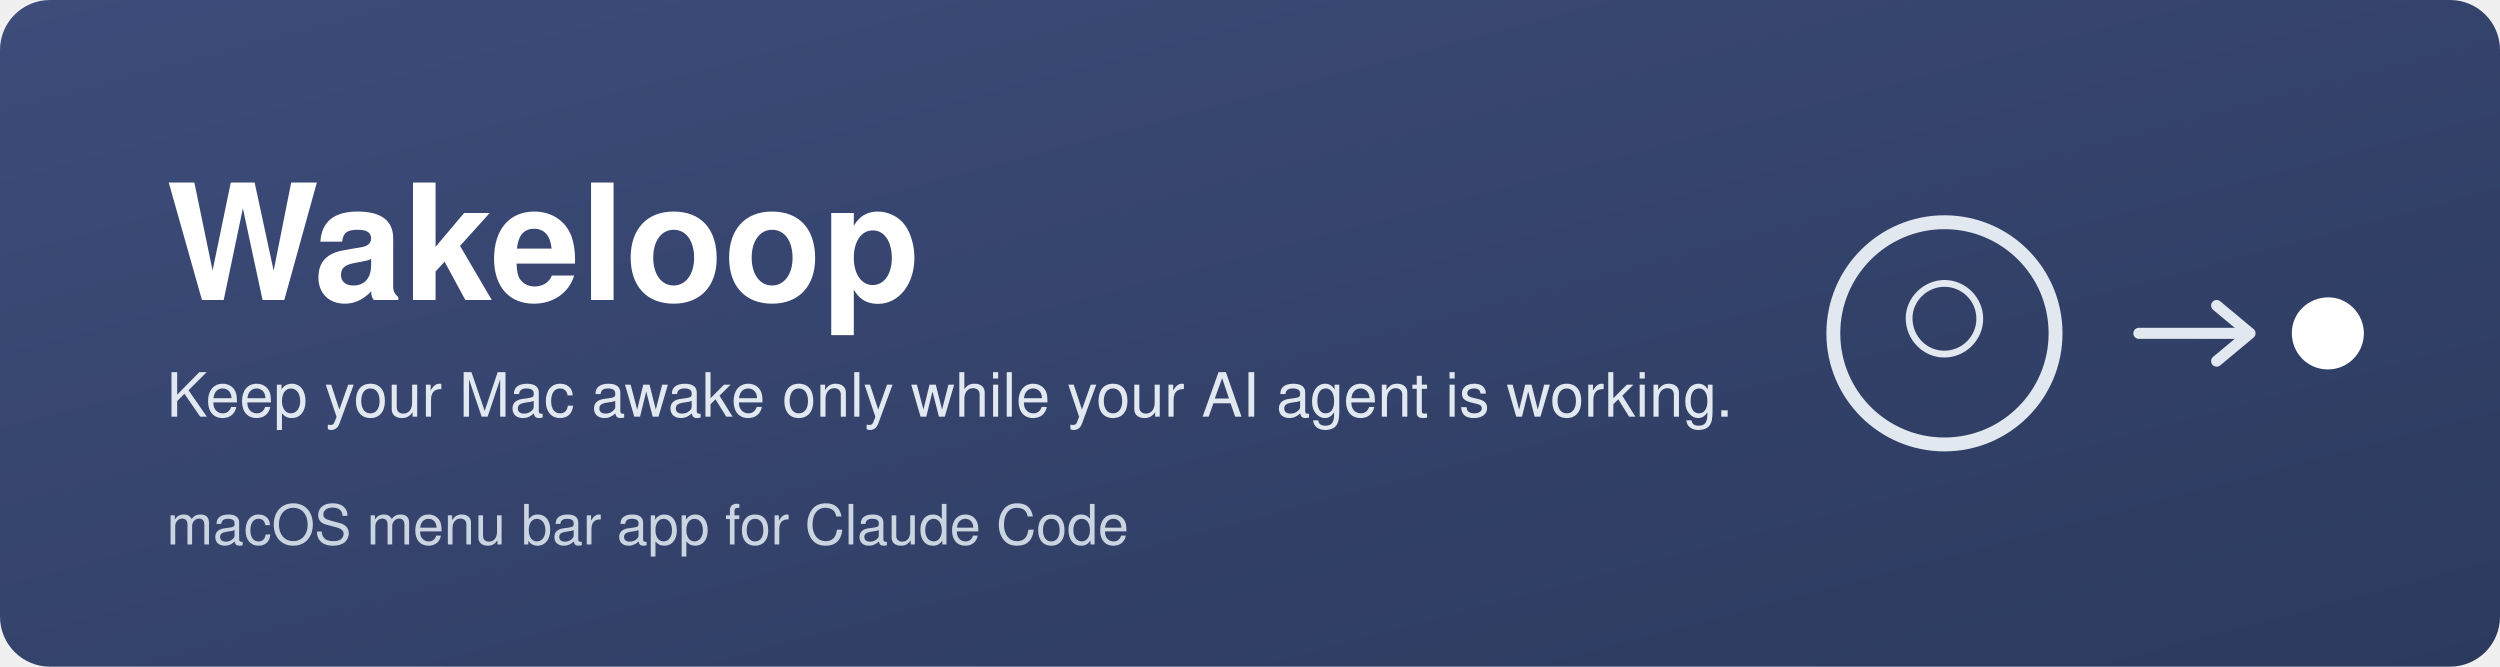
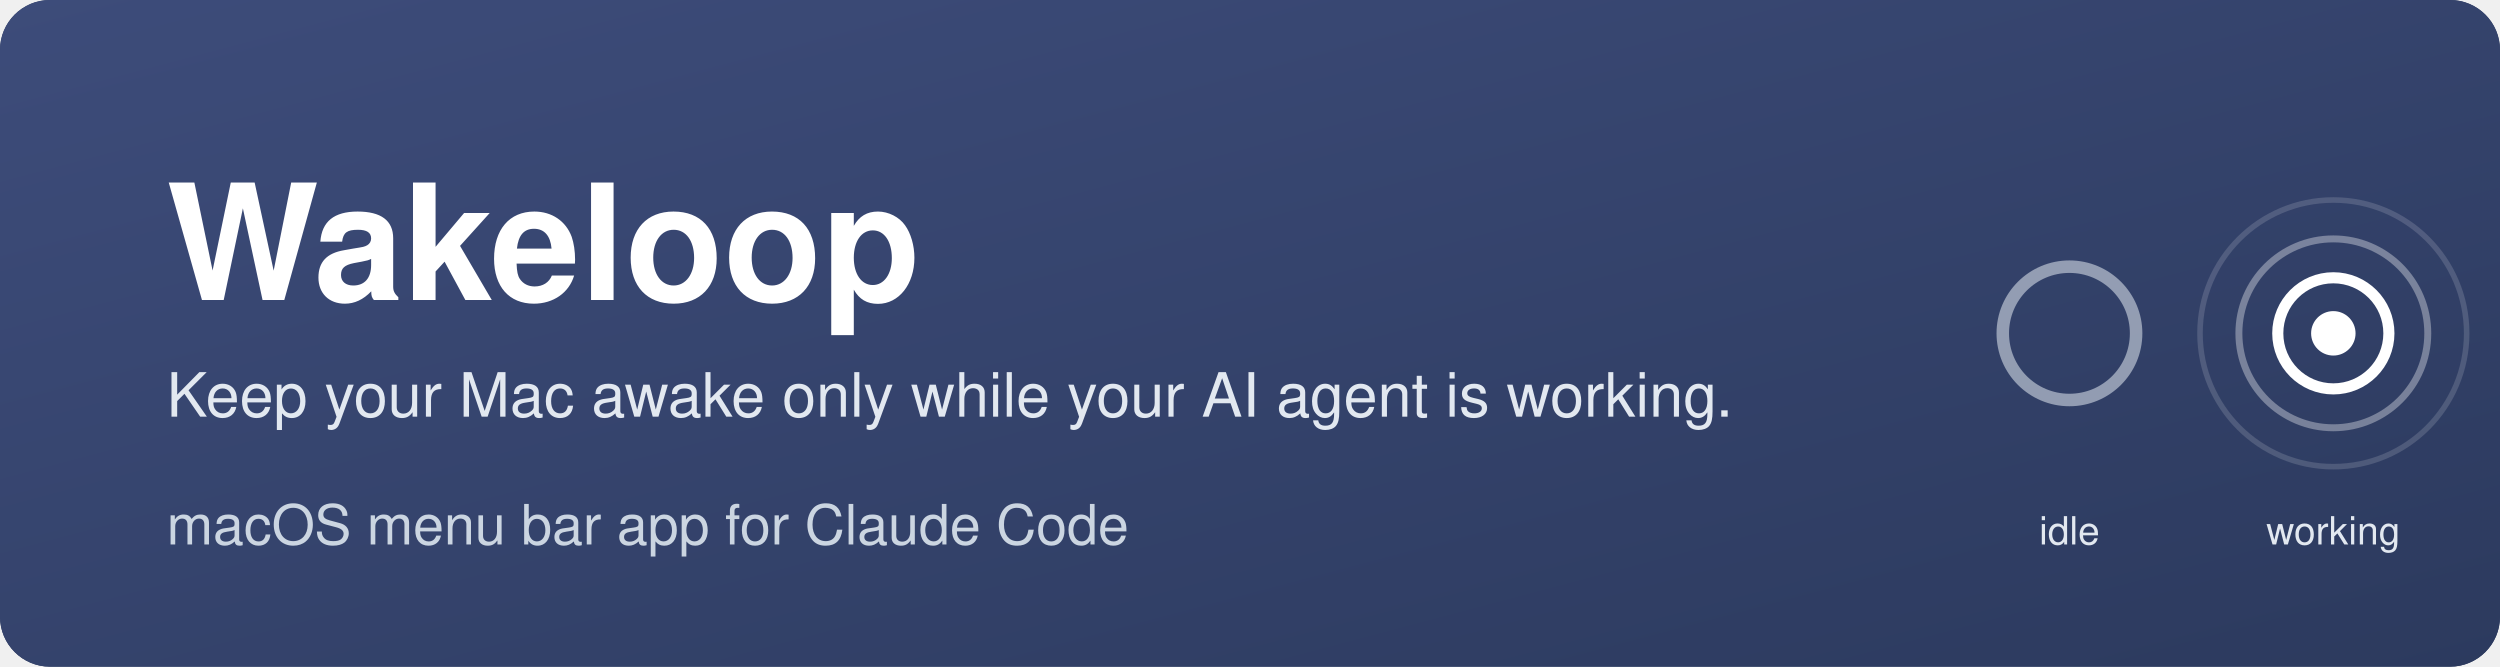
- <svg xmlns="http://www.w3.org/2000/svg" viewBox="0 0 900 240" width="900" height="240" role="img" aria-label="Wakeloop: keep your Mac awake only while an AI agent works">
+ <svg xmlns="http://www.w3.org/2000/svg" viewBox="0 0 900 240" width="900" height="240" role="img" aria-label="Wakeloop: keep your Mac awake only while an AI agent works. Shows an idle ring and a breathing ring.">
  <defs>
    <linearGradient id="bg" x1="0" y1="0" x2="1" y2="1">
      <stop offset="0" stop-color="#3d4c7a" />
      <stop offset="1" stop-color="#2c3a5e" />
    </linearGradient>
  </defs>
+   <rect x="0" y="0" width="900" height="240" rx="18" fill="#2c3a5e" />
  <rect x="0" y="0" width="900" height="240" rx="18" fill="url(#bg)" />
  <text x="60" y="108" font-family="-apple-system, BlinkMacSystemFont, Helvetica, Arial, sans-serif" font-size="58" font-weight="700" fill="#ffffff">Wakeloop</text>
  <text x="60" y="150" font-family="-apple-system, BlinkMacSystemFont, Helvetica, Arial, sans-serif" font-size="22" fill="#e2e8f0">Keep your Mac awake only while your AI agent is working.</text>
  <text x="60" y="196" font-family="-apple-system, BlinkMacSystemFont, Helvetica, Arial, sans-serif" font-size="20" fill="#cbd5e1">macOS menu bar app for Claude Code</text>
  <g font-family="-apple-system, BlinkMacSystemFont, Helvetica, Arial, sans-serif" text-anchor="middle">
-     <circle cx="700" cy="120" r="40" fill="none" stroke="#e2e8f0" stroke-width="5" />
-     <text x="700" y="133" font-size="50" fill="#e2e8f0">○</text>
-     <path d="M 770 120 L 806 120" stroke="#e2e8f0" stroke-width="4" stroke-linecap="round" />
-     <path d="M 798 110 L 810 120 L 798 130" fill="none" stroke="#e2e8f0" stroke-width="4" stroke-linecap="round" stroke-linejoin="round" />
-     <text x="838" y="133" font-size="50" fill="#ffffff">●</text>
+     <circle cx="745" cy="120" r="24" fill="none" stroke="#e2e8f0" stroke-opacity="0.55" stroke-width="4.5" />
+     <text x="745" y="196" font-size="14" fill="#e2e8f0">idle</text>
+     <circle cx="840" cy="120" r="48" fill="none" stroke="#ffffff" stroke-opacity="0.15" stroke-width="2" />
+     <circle cx="840" cy="120" r="34" fill="none" stroke="#ffffff" stroke-opacity="0.35" stroke-width="2.5" />
+     <circle cx="840" cy="120" r="20" fill="none" stroke="#ffffff" stroke-width="4" />
+     <circle cx="840" cy="120" r="8" fill="#ffffff" />
+     <text x="840" y="196" font-size="14" fill="#e2e8f0">working</text>
  </g>
</svg>
